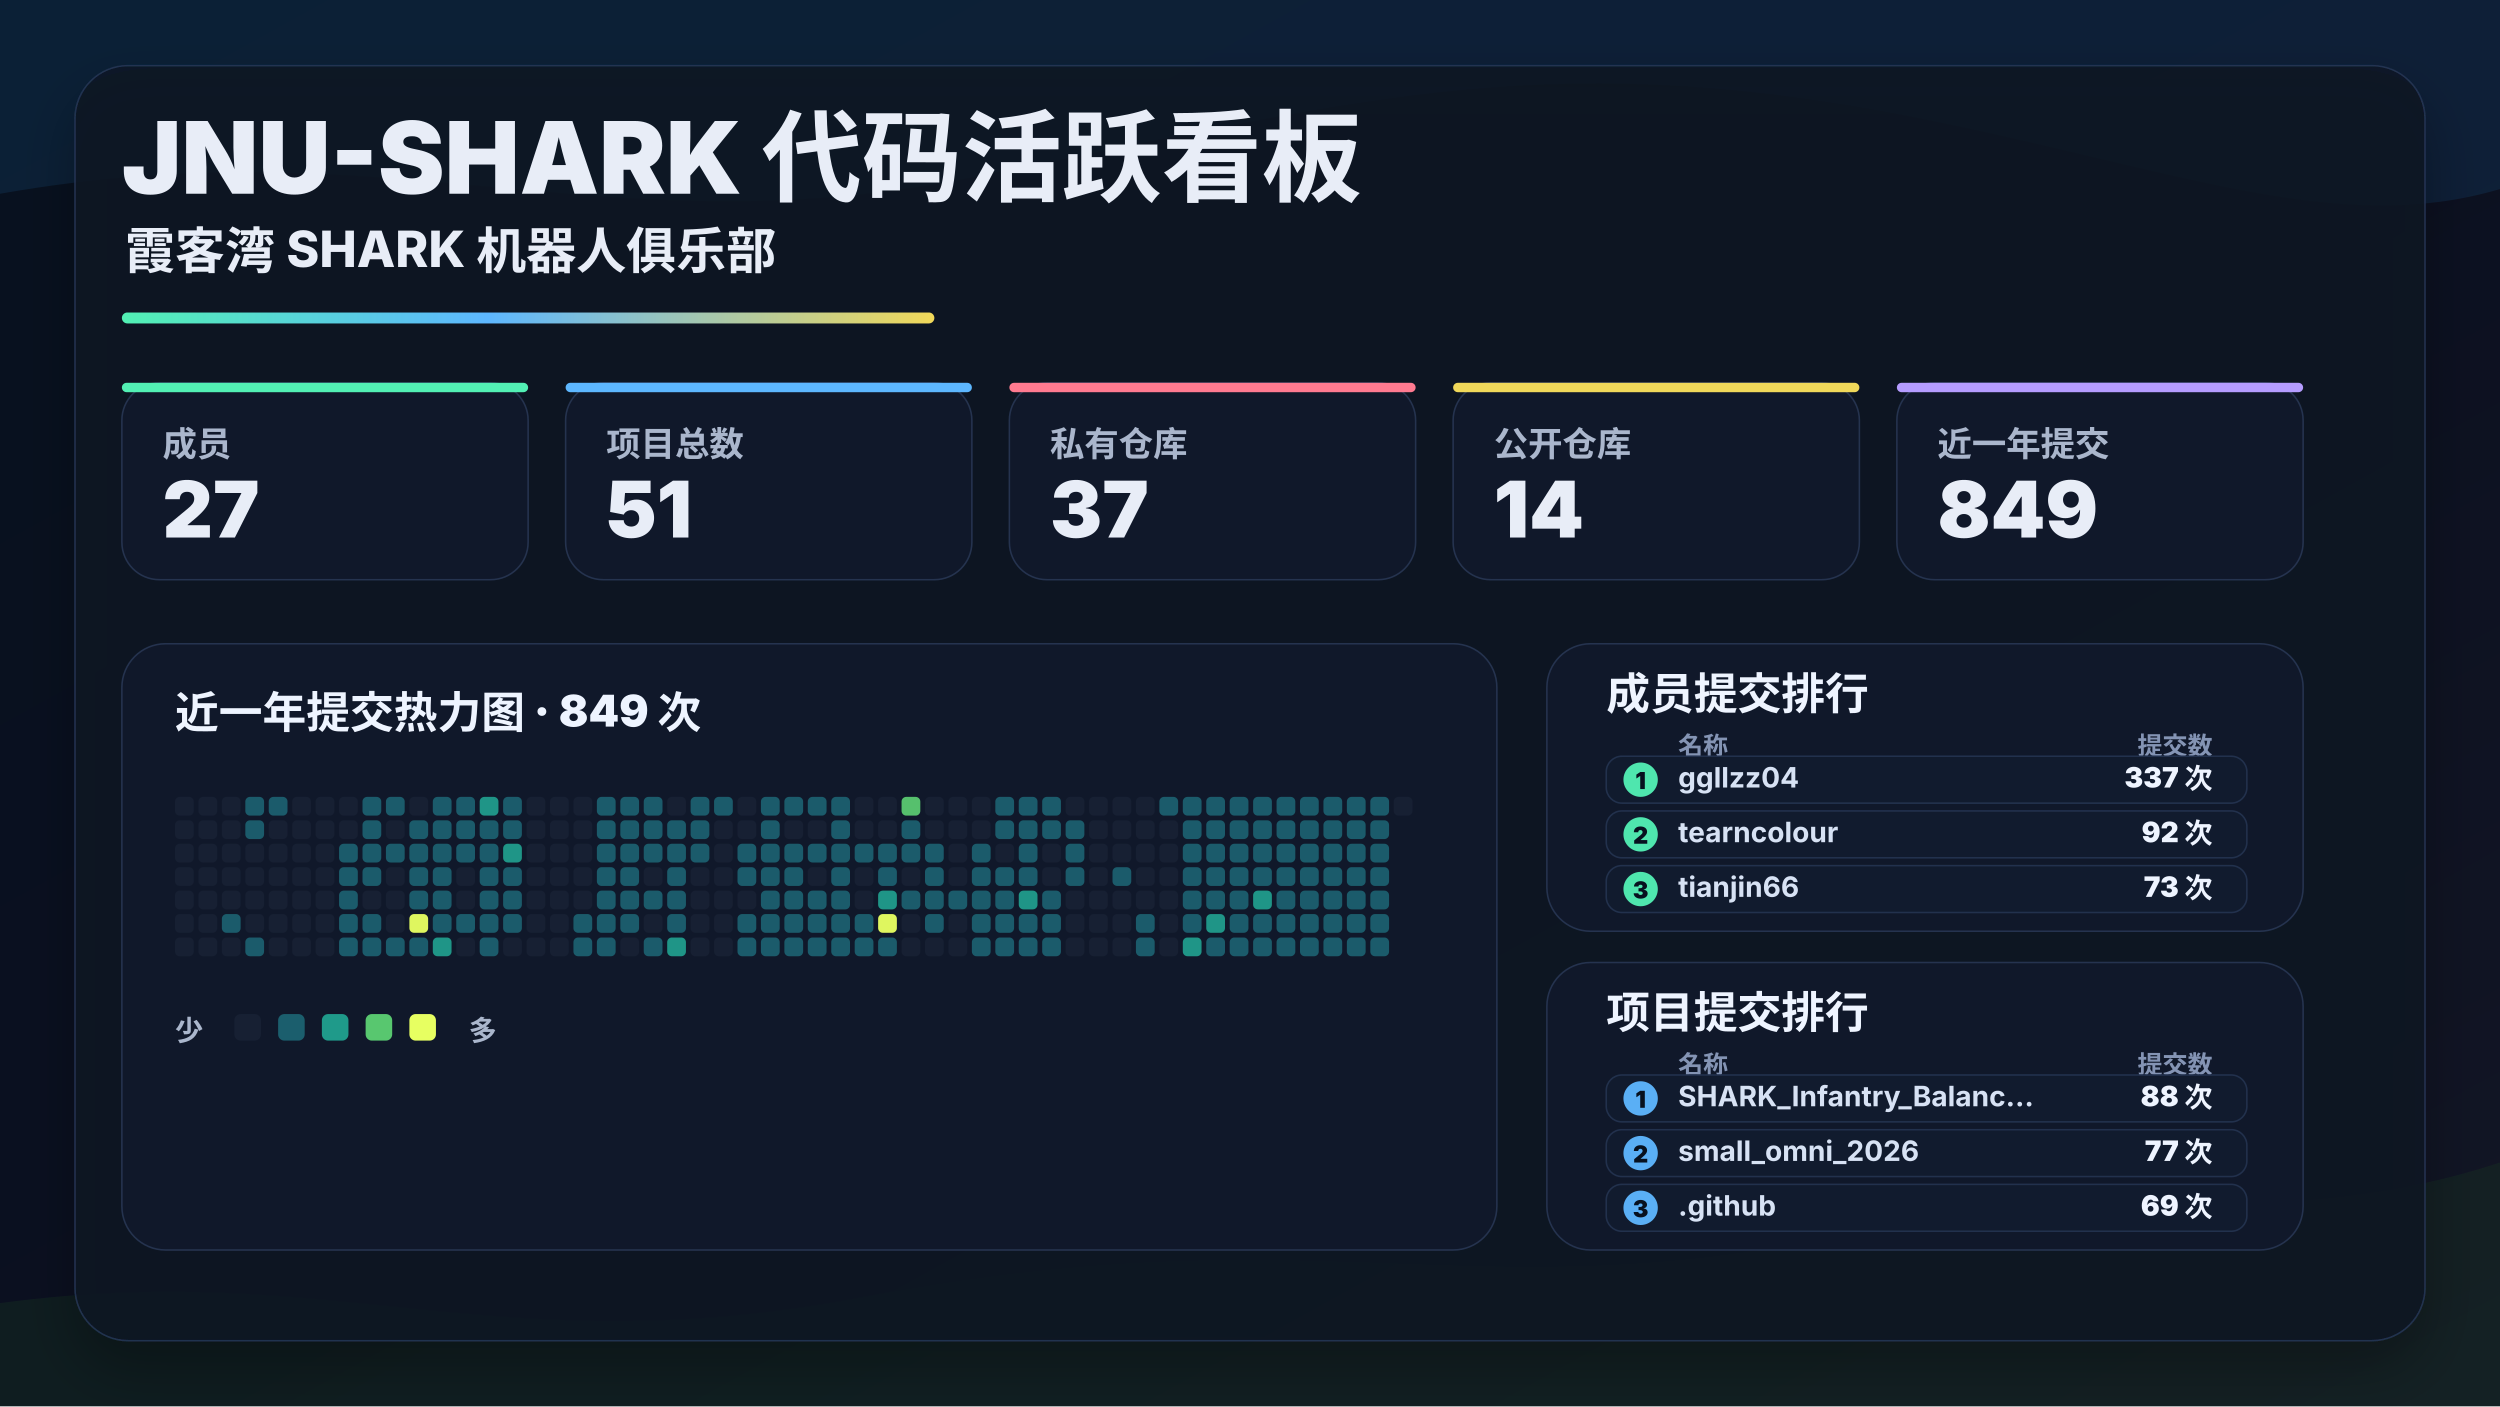
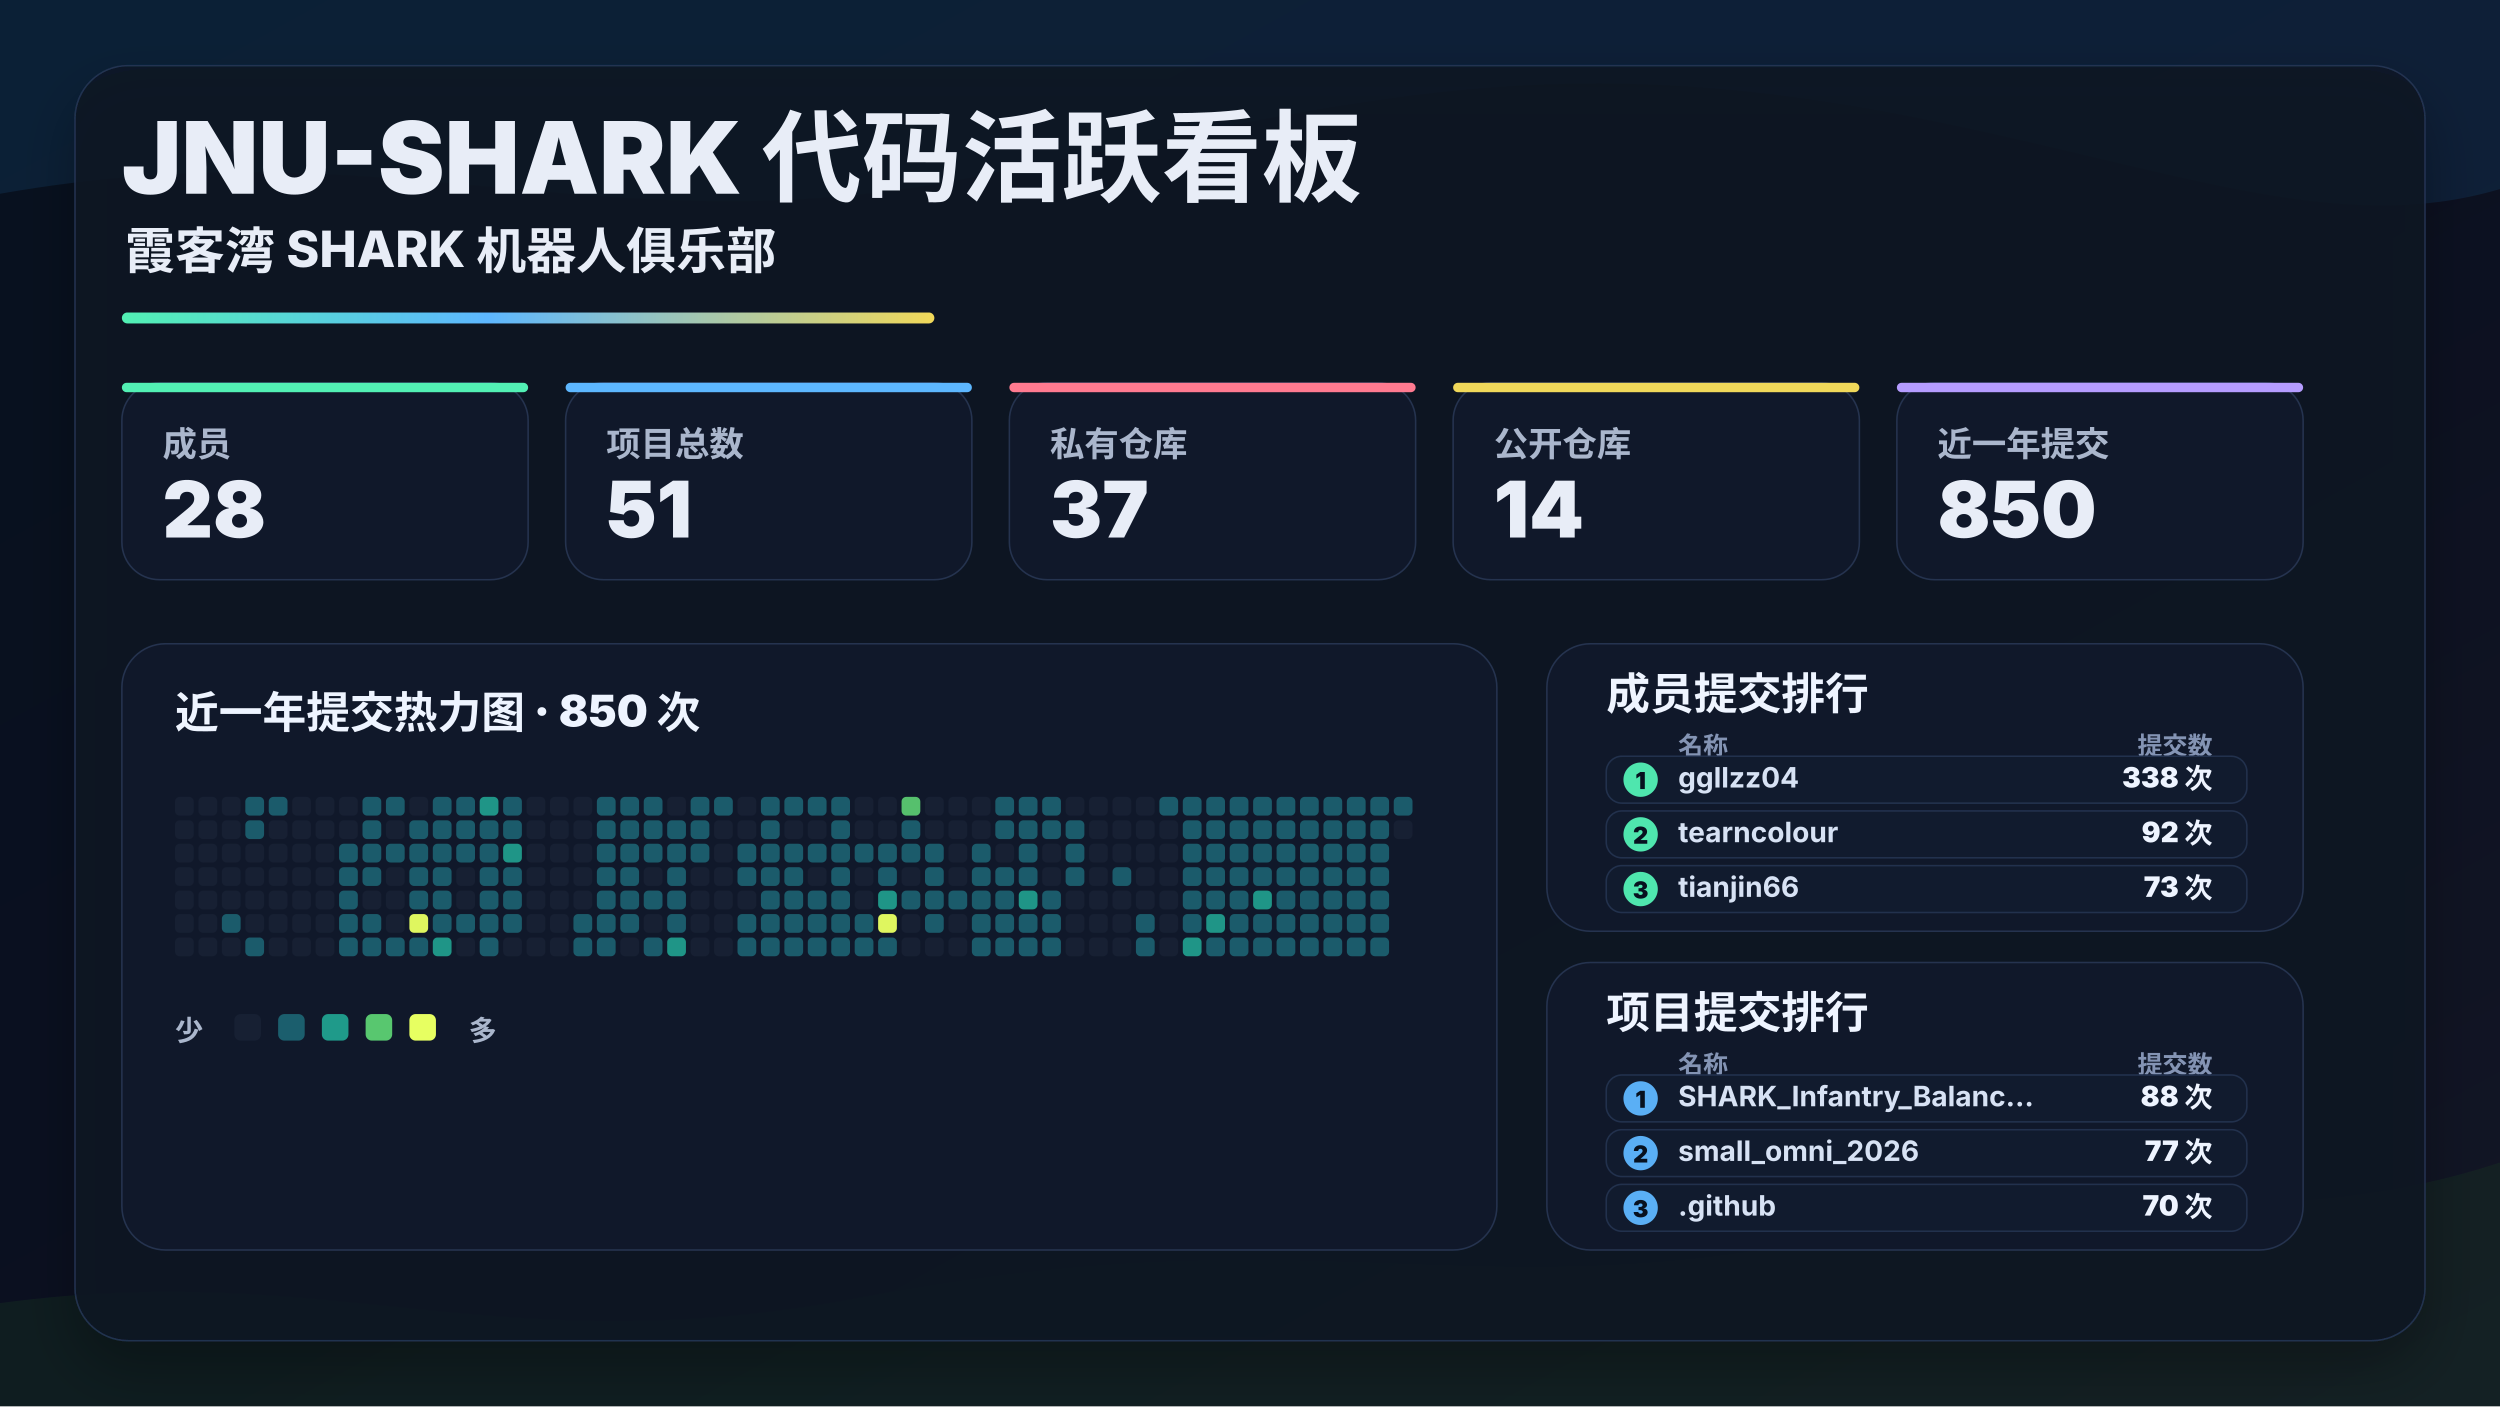
<svg xmlns="http://www.w3.org/2000/svg" width="1600" height="900" viewBox="0 0 1600 900" role="img" aria-labelledby="title desc">
  <defs>
    <linearGradient id="bg" x1="0" y1="0" x2="1" y2="1">
      <stop offset="0" stop-color="#07111f" />
      <stop offset="0.52" stop-color="#0b1020" />
      <stop offset="1" stop-color="#131625" />
    </linearGradient>
    <linearGradient id="hero" x1="0" y1="0" x2="1" y2="0">
      <stop offset="0" stop-color="#52f0b4" />
      <stop offset="0.45" stop-color="#5db7ff" />
      <stop offset="1" stop-color="#f0d85a" />
    </linearGradient>
    <filter id="softShadow" x="-10%" y="-10%" width="120%" height="120%">
      <feDropShadow dx="0" dy="18" stdDeviation="18" flood-color="#000000" flood-opacity="0.32" />
    </filter>
  </defs>
  <style>
    text { font-family: Inter, ui-sans-serif, system-ui, -apple-system, BlinkMacSystemFont, "Segoe UI", "PingFang SC", "Microsoft YaHei", sans-serif; fill: #e8edf7; }
    .title { font-size: 64px; font-weight: 900; letter-spacing: 0; }
    .subtitle { font-size: 32px; font-weight: 780; fill: #e8edf7; }
    .label { font-size: 22px; fill: #aab6cc; font-weight: 760; }
    .stat { font-size: 50px; font-weight: 900; }
    .section-title { font-size: 28px; font-weight: 860; fill: #eef4ff; }
    .table-head { font-size: 16px; fill: #8494b4; font-weight: 720; }
    .row-name { font-size: 18px; fill: #d7e2f4; font-weight: 720; }
    .row-value { font-size: 18px; fill: #eef4ff; font-weight: 860; }
    .rank { font-size: 15px; fill: #07111f; font-weight: 900; }
    .tiny { font-size: 18px; fill: #aab6cc; font-weight: 620; }
  </style>
  <rect width="1600" height="900" fill="url(#bg)" />
  <path d="M0 124 C250 80 385 160 620 114 C860 67 982 28 1220 74 C1392 108 1495 152 1600 121 L1600 0 L0 0 Z" fill="#12385c" opacity="0.38" />
  <path d="M0 834 C216 805 318 875 553 830 C835 776 935 837 1160 794 C1350 758 1464 789 1600 744 L1600 900 L0 900 Z" fill="#173622" opacity="0.36" />
  <g filter="url(#softShadow)">
    <rect x="48" y="42" width="1504" height="816" rx="34" fill="#0b1324" opacity="0.88" stroke="#263654" />
  </g>
  <text x="78" y="124" class="title">JNU-SHARK 代码活跃看板</text>
  <text x="80" y="172" class="subtitle">霞客湾 SHARK 机器人俱乐部</text>
  <rect x="78" y="200" width="520" height="7" rx="3.5" fill="url(#hero)" />
  <g>
    <rect x="78" y="245" width="260" height="126" rx="24" fill="#10182a" stroke="#25334f" />
    <rect x="78" y="245" width="260" height="6" rx="3" fill="#52f0b4" />
    <text x="104" y="292" class="label">成员</text>
-     <text x="104" y="344" class="stat">27</text>
+     <text x="104" y="344" class="stat">28</text>
  </g>
  <g>
    <rect x="362" y="245" width="260" height="126" rx="24" fill="#10182a" stroke="#25334f" />
    <rect x="362" y="245" width="260" height="6" rx="3" fill="#5db7ff" />
    <text x="388" y="292" class="label">项目总数</text>
    <text x="388" y="344" class="stat">51</text>
  </g>
  <g>
    <rect x="646" y="245" width="260" height="126" rx="24" fill="#10182a" stroke="#25334f" />
    <rect x="646" y="245" width="260" height="6" rx="3" fill="#ff7a90" />
    <text x="672" y="292" class="label">私有仓库</text>
    <text x="672" y="344" class="stat">37</text>
  </g>
  <g>
    <rect x="930" y="245" width="260" height="126" rx="24" fill="#10182a" stroke="#25334f" />
    <rect x="930" y="245" width="260" height="6" rx="3" fill="#f0d85a" />
    <text x="956" y="292" class="label">公开仓库</text>
    <text x="956" y="344" class="stat">14</text>
  </g>
  <g>
    <rect x="1214" y="245" width="260" height="126" rx="24" fill="#10182a" stroke="#25334f" />
    <rect x="1214" y="245" width="260" height="6" rx="3" fill="#b59cff" />
    <text x="1240" y="292" class="label">近一年提交</text>
-     <text x="1240" y="344" class="stat">849</text>
+     <text x="1240" y="344" class="stat">850</text>
  </g>
  <rect x="78" y="412" width="880" height="388" rx="28" fill="#10182a" stroke="#25334f" />
-   <text x="112" y="466" class="section-title">近一年提交热力图 · 849 次</text>
+   <text x="112" y="466" class="section-title">近一年提交热力图 · 850 次</text>
  <rect x="112" y="510" width="12" height="12" rx="3" fill="#172033" opacity="0.96" />
  <rect x="112" y="525" width="12" height="12" rx="3" fill="#172033" opacity="0.96" />
  <rect x="112" y="540" width="12" height="12" rx="3" fill="#172033" opacity="0.96" />
  <rect x="112" y="555" width="12" height="12" rx="3" fill="#172033" opacity="0.96" />
  <rect x="112" y="570" width="12" height="12" rx="3" fill="#172033" opacity="0.96" />
  <rect x="112" y="585" width="12" height="12" rx="3" fill="#172033" opacity="0.96" />
  <rect x="112" y="600" width="12" height="12" rx="3" fill="#172033" opacity="0.96" />
  <rect x="127" y="510" width="12" height="12" rx="3" fill="#172033" opacity="0.96" />
  <rect x="127" y="525" width="12" height="12" rx="3" fill="#172033" opacity="0.96" />
  <rect x="127" y="540" width="12" height="12" rx="3" fill="#172033" opacity="0.96" />
  <rect x="127" y="555" width="12" height="12" rx="3" fill="#172033" opacity="0.96" />
  <rect x="127" y="570" width="12" height="12" rx="3" fill="#172033" opacity="0.96" />
  <rect x="127" y="585" width="12" height="12" rx="3" fill="#172033" opacity="0.96" />
  <rect x="127" y="600" width="12" height="12" rx="3" fill="#172033" opacity="0.96" />
  <rect x="142" y="510" width="12" height="12" rx="3" fill="#172033" opacity="0.96" />
  <rect x="142" y="525" width="12" height="12" rx="3" fill="#172033" opacity="0.96" />
  <rect x="142" y="540" width="12" height="12" rx="3" fill="#172033" opacity="0.96" />
  <rect x="142" y="555" width="12" height="12" rx="3" fill="#172033" opacity="0.96" />
  <rect x="142" y="570" width="12" height="12" rx="3" fill="#172033" opacity="0.96" />
  <rect x="142" y="585" width="12" height="12" rx="3" fill="#1b5e6d" opacity="0.96" />
  <rect x="142" y="600" width="12" height="12" rx="3" fill="#172033" opacity="0.96" />
  <rect x="157" y="510" width="12" height="12" rx="3" fill="#1b5e6d" opacity="0.96" />
  <rect x="157" y="525" width="12" height="12" rx="3" fill="#1b5e6d" opacity="0.96" />
  <rect x="157" y="540" width="12" height="12" rx="3" fill="#172033" opacity="0.96" />
  <rect x="157" y="555" width="12" height="12" rx="3" fill="#172033" opacity="0.96" />
  <rect x="157" y="570" width="12" height="12" rx="3" fill="#172033" opacity="0.96" />
  <rect x="157" y="585" width="12" height="12" rx="3" fill="#172033" opacity="0.96" />
  <rect x="157" y="600" width="12" height="12" rx="3" fill="#1b5e6d" opacity="0.96" />
  <rect x="172" y="510" width="12" height="12" rx="3" fill="#1b5e6d" opacity="0.96" />
  <rect x="172" y="525" width="12" height="12" rx="3" fill="#172033" opacity="0.96" />
  <rect x="172" y="540" width="12" height="12" rx="3" fill="#172033" opacity="0.96" />
  <rect x="172" y="555" width="12" height="12" rx="3" fill="#172033" opacity="0.96" />
  <rect x="172" y="570" width="12" height="12" rx="3" fill="#172033" opacity="0.96" />
  <rect x="172" y="585" width="12" height="12" rx="3" fill="#172033" opacity="0.96" />
  <rect x="172" y="600" width="12" height="12" rx="3" fill="#172033" opacity="0.96" />
  <rect x="187" y="510" width="12" height="12" rx="3" fill="#172033" opacity="0.96" />
  <rect x="187" y="525" width="12" height="12" rx="3" fill="#172033" opacity="0.96" />
  <rect x="187" y="540" width="12" height="12" rx="3" fill="#172033" opacity="0.96" />
  <rect x="187" y="555" width="12" height="12" rx="3" fill="#172033" opacity="0.96" />
  <rect x="187" y="570" width="12" height="12" rx="3" fill="#172033" opacity="0.96" />
  <rect x="187" y="585" width="12" height="12" rx="3" fill="#172033" opacity="0.96" />
  <rect x="187" y="600" width="12" height="12" rx="3" fill="#172033" opacity="0.96" />
  <rect x="202" y="510" width="12" height="12" rx="3" fill="#172033" opacity="0.96" />
  <rect x="202" y="525" width="12" height="12" rx="3" fill="#172033" opacity="0.96" />
  <rect x="202" y="540" width="12" height="12" rx="3" fill="#172033" opacity="0.96" />
  <rect x="202" y="555" width="12" height="12" rx="3" fill="#172033" opacity="0.96" />
  <rect x="202" y="570" width="12" height="12" rx="3" fill="#172033" opacity="0.96" />
  <rect x="202" y="585" width="12" height="12" rx="3" fill="#172033" opacity="0.96" />
  <rect x="202" y="600" width="12" height="12" rx="3" fill="#172033" opacity="0.96" />
  <rect x="217" y="510" width="12" height="12" rx="3" fill="#172033" opacity="0.96" />
  <rect x="217" y="525" width="12" height="12" rx="3" fill="#172033" opacity="0.96" />
  <rect x="217" y="540" width="12" height="12" rx="3" fill="#1b5e6d" opacity="0.96" />
  <rect x="217" y="555" width="12" height="12" rx="3" fill="#1b5e6d" opacity="0.96" />
  <rect x="217" y="570" width="12" height="12" rx="3" fill="#1b5e6d" opacity="0.96" />
  <rect x="217" y="585" width="12" height="12" rx="3" fill="#1b5e6d" opacity="0.96" />
  <rect x="217" y="600" width="12" height="12" rx="3" fill="#1b5e6d" opacity="0.96" />
  <rect x="232" y="510" width="12" height="12" rx="3" fill="#1b5e6d" opacity="0.96" />
  <rect x="232" y="525" width="12" height="12" rx="3" fill="#1b5e6d" opacity="0.96" />
  <rect x="232" y="540" width="12" height="12" rx="3" fill="#1b5e6d" opacity="0.96" />
  <rect x="232" y="555" width="12" height="12" rx="3" fill="#1b5e6d" opacity="0.96" />
  <rect x="232" y="570" width="12" height="12" rx="3" fill="#172033" opacity="0.96" />
  <rect x="232" y="585" width="12" height="12" rx="3" fill="#1b5e6d" opacity="0.96" />
  <rect x="232" y="600" width="12" height="12" rx="3" fill="#1b5e6d" opacity="0.96" />
  <rect x="247" y="510" width="12" height="12" rx="3" fill="#1b5e6d" opacity="0.96" />
  <rect x="247" y="525" width="12" height="12" rx="3" fill="#172033" opacity="0.96" />
  <rect x="247" y="540" width="12" height="12" rx="3" fill="#1b5e6d" opacity="0.96" />
  <rect x="247" y="555" width="12" height="12" rx="3" fill="#172033" opacity="0.96" />
  <rect x="247" y="570" width="12" height="12" rx="3" fill="#172033" opacity="0.96" />
  <rect x="247" y="585" width="12" height="12" rx="3" fill="#172033" opacity="0.96" />
  <rect x="247" y="600" width="12" height="12" rx="3" fill="#1b5e6d" opacity="0.96" />
  <rect x="262" y="510" width="12" height="12" rx="3" fill="#172033" opacity="0.96" />
  <rect x="262" y="525" width="12" height="12" rx="3" fill="#1b5e6d" opacity="0.96" />
  <rect x="262" y="540" width="12" height="12" rx="3" fill="#1b5e6d" opacity="0.96" />
  <rect x="262" y="555" width="12" height="12" rx="3" fill="#1b5e6d" opacity="0.96" />
  <rect x="262" y="570" width="12" height="12" rx="3" fill="#1b5e6d" opacity="0.96" />
  <rect x="262" y="585" width="12" height="12" rx="3" fill="#e7ff61" opacity="0.96" />
  <rect x="262" y="600" width="12" height="12" rx="3" fill="#1b5e6d" opacity="0.96" />
  <rect x="277" y="510" width="12" height="12" rx="3" fill="#1b5e6d" opacity="0.96" />
  <rect x="277" y="525" width="12" height="12" rx="3" fill="#1b5e6d" opacity="0.96" />
  <rect x="277" y="540" width="12" height="12" rx="3" fill="#1b5e6d" opacity="0.96" />
  <rect x="277" y="555" width="12" height="12" rx="3" fill="#1b5e6d" opacity="0.96" />
  <rect x="277" y="570" width="12" height="12" rx="3" fill="#1b5e6d" opacity="0.96" />
  <rect x="277" y="585" width="12" height="12" rx="3" fill="#1b5e6d" opacity="0.96" />
  <rect x="277" y="600" width="12" height="12" rx="3" fill="#1f9a8a" opacity="0.96" />
  <rect x="292" y="510" width="12" height="12" rx="3" fill="#1b5e6d" opacity="0.96" />
  <rect x="292" y="525" width="12" height="12" rx="3" fill="#1b5e6d" opacity="0.96" />
  <rect x="292" y="540" width="12" height="12" rx="3" fill="#1b5e6d" opacity="0.96" />
  <rect x="292" y="555" width="12" height="12" rx="3" fill="#172033" opacity="0.96" />
  <rect x="292" y="570" width="12" height="12" rx="3" fill="#172033" opacity="0.96" />
  <rect x="292" y="585" width="12" height="12" rx="3" fill="#1b5e6d" opacity="0.96" />
  <rect x="292" y="600" width="12" height="12" rx="3" fill="#172033" opacity="0.96" />
  <rect x="307" y="510" width="12" height="12" rx="3" fill="#1f9a8a" opacity="0.96" />
  <rect x="307" y="525" width="12" height="12" rx="3" fill="#1b5e6d" opacity="0.96" />
  <rect x="307" y="540" width="12" height="12" rx="3" fill="#1b5e6d" opacity="0.96" />
  <rect x="307" y="555" width="12" height="12" rx="3" fill="#1b5e6d" opacity="0.96" />
  <rect x="307" y="570" width="12" height="12" rx="3" fill="#1b5e6d" opacity="0.96" />
  <rect x="307" y="585" width="12" height="12" rx="3" fill="#1b5e6d" opacity="0.96" />
  <rect x="307" y="600" width="12" height="12" rx="3" fill="#1b5e6d" opacity="0.96" />
  <rect x="322" y="510" width="12" height="12" rx="3" fill="#1b5e6d" opacity="0.96" />
  <rect x="322" y="525" width="12" height="12" rx="3" fill="#1b5e6d" opacity="0.96" />
  <rect x="322" y="540" width="12" height="12" rx="3" fill="#1f9a8a" opacity="0.96" />
  <rect x="322" y="555" width="12" height="12" rx="3" fill="#1b5e6d" opacity="0.96" />
  <rect x="322" y="570" width="12" height="12" rx="3" fill="#1b5e6d" opacity="0.96" />
  <rect x="322" y="585" width="12" height="12" rx="3" fill="#1b5e6d" opacity="0.96" />
  <rect x="322" y="600" width="12" height="12" rx="3" fill="#172033" opacity="0.96" />
  <rect x="337" y="510" width="12" height="12" rx="3" fill="#172033" opacity="0.96" />
  <rect x="337" y="525" width="12" height="12" rx="3" fill="#172033" opacity="0.96" />
  <rect x="337" y="540" width="12" height="12" rx="3" fill="#172033" opacity="0.96" />
  <rect x="337" y="555" width="12" height="12" rx="3" fill="#172033" opacity="0.96" />
  <rect x="337" y="570" width="12" height="12" rx="3" fill="#172033" opacity="0.96" />
  <rect x="337" y="585" width="12" height="12" rx="3" fill="#172033" opacity="0.96" />
  <rect x="337" y="600" width="12" height="12" rx="3" fill="#172033" opacity="0.96" />
  <rect x="352" y="510" width="12" height="12" rx="3" fill="#172033" opacity="0.96" />
  <rect x="352" y="525" width="12" height="12" rx="3" fill="#172033" opacity="0.96" />
  <rect x="352" y="540" width="12" height="12" rx="3" fill="#172033" opacity="0.96" />
  <rect x="352" y="555" width="12" height="12" rx="3" fill="#172033" opacity="0.96" />
  <rect x="352" y="570" width="12" height="12" rx="3" fill="#172033" opacity="0.96" />
  <rect x="352" y="585" width="12" height="12" rx="3" fill="#172033" opacity="0.96" />
  <rect x="352" y="600" width="12" height="12" rx="3" fill="#172033" opacity="0.96" />
  <rect x="367" y="510" width="12" height="12" rx="3" fill="#172033" opacity="0.96" />
  <rect x="367" y="525" width="12" height="12" rx="3" fill="#172033" opacity="0.96" />
  <rect x="367" y="540" width="12" height="12" rx="3" fill="#172033" opacity="0.96" />
  <rect x="367" y="555" width="12" height="12" rx="3" fill="#172033" opacity="0.96" />
  <rect x="367" y="570" width="12" height="12" rx="3" fill="#172033" opacity="0.96" />
  <rect x="367" y="585" width="12" height="12" rx="3" fill="#1b5e6d" opacity="0.96" />
  <rect x="367" y="600" width="12" height="12" rx="3" fill="#1b5e6d" opacity="0.96" />
  <rect x="382" y="510" width="12" height="12" rx="3" fill="#1b5e6d" opacity="0.96" />
  <rect x="382" y="525" width="12" height="12" rx="3" fill="#1b5e6d" opacity="0.96" />
  <rect x="382" y="540" width="12" height="12" rx="3" fill="#1b5e6d" opacity="0.96" />
  <rect x="382" y="555" width="12" height="12" rx="3" fill="#1b5e6d" opacity="0.96" />
  <rect x="382" y="570" width="12" height="12" rx="3" fill="#1b5e6d" opacity="0.96" />
  <rect x="382" y="585" width="12" height="12" rx="3" fill="#1b5e6d" opacity="0.96" />
  <rect x="382" y="600" width="12" height="12" rx="3" fill="#1b5e6d" opacity="0.96" />
  <rect x="397" y="510" width="12" height="12" rx="3" fill="#1b5e6d" opacity="0.96" />
  <rect x="397" y="525" width="12" height="12" rx="3" fill="#1b5e6d" opacity="0.96" />
  <rect x="397" y="540" width="12" height="12" rx="3" fill="#1b5e6d" opacity="0.96" />
  <rect x="397" y="555" width="12" height="12" rx="3" fill="#1b5e6d" opacity="0.96" />
  <rect x="397" y="570" width="12" height="12" rx="3" fill="#1b5e6d" opacity="0.96" />
  <rect x="397" y="585" width="12" height="12" rx="3" fill="#1b5e6d" opacity="0.96" />
  <rect x="397" y="600" width="12" height="12" rx="3" fill="#172033" opacity="0.96" />
  <rect x="412" y="510" width="12" height="12" rx="3" fill="#1b5e6d" opacity="0.96" />
  <rect x="412" y="525" width="12" height="12" rx="3" fill="#1b5e6d" opacity="0.96" />
  <rect x="412" y="540" width="12" height="12" rx="3" fill="#1b5e6d" opacity="0.96" />
  <rect x="412" y="555" width="12" height="12" rx="3" fill="#172033" opacity="0.96" />
  <rect x="412" y="570" width="12" height="12" rx="3" fill="#1b5e6d" opacity="0.96" />
  <rect x="412" y="585" width="12" height="12" rx="3" fill="#172033" opacity="0.96" />
  <rect x="412" y="600" width="12" height="12" rx="3" fill="#1b5e6d" opacity="0.96" />
  <rect x="427" y="510" width="12" height="12" rx="3" fill="#172033" opacity="0.96" />
  <rect x="427" y="525" width="12" height="12" rx="3" fill="#1b5e6d" opacity="0.96" />
  <rect x="427" y="540" width="12" height="12" rx="3" fill="#1b5e6d" opacity="0.96" />
  <rect x="427" y="555" width="12" height="12" rx="3" fill="#1b5e6d" opacity="0.96" />
  <rect x="427" y="570" width="12" height="12" rx="3" fill="#1b5e6d" opacity="0.96" />
  <rect x="427" y="585" width="12" height="12" rx="3" fill="#1b5e6d" opacity="0.96" />
  <rect x="427" y="600" width="12" height="12" rx="3" fill="#1f9a8a" opacity="0.96" />
  <rect x="442" y="510" width="12" height="12" rx="3" fill="#1b5e6d" opacity="0.96" />
  <rect x="442" y="525" width="12" height="12" rx="3" fill="#1b5e6d" opacity="0.96" />
  <rect x="442" y="540" width="12" height="12" rx="3" fill="#1b5e6d" opacity="0.96" />
  <rect x="442" y="555" width="12" height="12" rx="3" fill="#172033" opacity="0.96" />
  <rect x="442" y="570" width="12" height="12" rx="3" fill="#172033" opacity="0.96" />
  <rect x="442" y="585" width="12" height="12" rx="3" fill="#172033" opacity="0.96" />
  <rect x="442" y="600" width="12" height="12" rx="3" fill="#172033" opacity="0.96" />
  <rect x="457" y="510" width="12" height="12" rx="3" fill="#1b5e6d" opacity="0.96" />
  <rect x="457" y="525" width="12" height="12" rx="3" fill="#172033" opacity="0.96" />
  <rect x="457" y="540" width="12" height="12" rx="3" fill="#172033" opacity="0.96" />
  <rect x="457" y="555" width="12" height="12" rx="3" fill="#172033" opacity="0.96" />
  <rect x="457" y="570" width="12" height="12" rx="3" fill="#172033" opacity="0.96" />
  <rect x="457" y="585" width="12" height="12" rx="3" fill="#172033" opacity="0.96" />
  <rect x="457" y="600" width="12" height="12" rx="3" fill="#172033" opacity="0.96" />
  <rect x="472" y="510" width="12" height="12" rx="3" fill="#172033" opacity="0.96" />
  <rect x="472" y="525" width="12" height="12" rx="3" fill="#172033" opacity="0.96" />
  <rect x="472" y="540" width="12" height="12" rx="3" fill="#1b5e6d" opacity="0.96" />
  <rect x="472" y="555" width="12" height="12" rx="3" fill="#1b5e6d" opacity="0.96" />
  <rect x="472" y="570" width="12" height="12" rx="3" fill="#172033" opacity="0.96" />
  <rect x="472" y="585" width="12" height="12" rx="3" fill="#1b5e6d" opacity="0.96" />
  <rect x="472" y="600" width="12" height="12" rx="3" fill="#1b5e6d" opacity="0.96" />
  <rect x="487" y="510" width="12" height="12" rx="3" fill="#1b5e6d" opacity="0.96" />
  <rect x="487" y="525" width="12" height="12" rx="3" fill="#1b5e6d" opacity="0.96" />
  <rect x="487" y="540" width="12" height="12" rx="3" fill="#1b5e6d" opacity="0.96" />
  <rect x="487" y="555" width="12" height="12" rx="3" fill="#1b5e6d" opacity="0.96" />
  <rect x="487" y="570" width="12" height="12" rx="3" fill="#1b5e6d" opacity="0.96" />
  <rect x="487" y="585" width="12" height="12" rx="3" fill="#1b5e6d" opacity="0.96" />
  <rect x="487" y="600" width="12" height="12" rx="3" fill="#1b5e6d" opacity="0.96" />
  <rect x="502" y="510" width="12" height="12" rx="3" fill="#1b5e6d" opacity="0.96" />
  <rect x="502" y="525" width="12" height="12" rx="3" fill="#172033" opacity="0.96" />
  <rect x="502" y="540" width="12" height="12" rx="3" fill="#1b5e6d" opacity="0.96" />
  <rect x="502" y="555" width="12" height="12" rx="3" fill="#1b5e6d" opacity="0.96" />
  <rect x="502" y="570" width="12" height="12" rx="3" fill="#1b5e6d" opacity="0.96" />
  <rect x="502" y="585" width="12" height="12" rx="3" fill="#1b5e6d" opacity="0.96" />
  <rect x="502" y="600" width="12" height="12" rx="3" fill="#1b5e6d" opacity="0.96" />
  <rect x="517" y="510" width="12" height="12" rx="3" fill="#1b5e6d" opacity="0.96" />
  <rect x="517" y="525" width="12" height="12" rx="3" fill="#172033" opacity="0.96" />
  <rect x="517" y="540" width="12" height="12" rx="3" fill="#1b5e6d" opacity="0.96" />
  <rect x="517" y="555" width="12" height="12" rx="3" fill="#172033" opacity="0.96" />
  <rect x="517" y="570" width="12" height="12" rx="3" fill="#1b5e6d" opacity="0.96" />
  <rect x="517" y="585" width="12" height="12" rx="3" fill="#1b5e6d" opacity="0.96" />
  <rect x="517" y="600" width="12" height="12" rx="3" fill="#1b5e6d" opacity="0.96" />
  <rect x="532" y="510" width="12" height="12" rx="3" fill="#1b5e6d" opacity="0.96" />
  <rect x="532" y="525" width="12" height="12" rx="3" fill="#1b5e6d" opacity="0.96" />
  <rect x="532" y="540" width="12" height="12" rx="3" fill="#1b5e6d" opacity="0.96" />
  <rect x="532" y="555" width="12" height="12" rx="3" fill="#1b5e6d" opacity="0.96" />
  <rect x="532" y="570" width="12" height="12" rx="3" fill="#1b5e6d" opacity="0.96" />
  <rect x="532" y="585" width="12" height="12" rx="3" fill="#1b5e6d" opacity="0.96" />
  <rect x="532" y="600" width="12" height="12" rx="3" fill="#1b5e6d" opacity="0.96" />
  <rect x="547" y="510" width="12" height="12" rx="3" fill="#172033" opacity="0.96" />
  <rect x="547" y="525" width="12" height="12" rx="3" fill="#172033" opacity="0.96" />
  <rect x="547" y="540" width="12" height="12" rx="3" fill="#1b5e6d" opacity="0.96" />
  <rect x="547" y="555" width="12" height="12" rx="3" fill="#172033" opacity="0.96" />
  <rect x="547" y="570" width="12" height="12" rx="3" fill="#172033" opacity="0.96" />
  <rect x="547" y="585" width="12" height="12" rx="3" fill="#1b5e6d" opacity="0.96" />
  <rect x="547" y="600" width="12" height="12" rx="3" fill="#1b5e6d" opacity="0.96" />
  <rect x="562" y="510" width="12" height="12" rx="3" fill="#172033" opacity="0.96" />
  <rect x="562" y="525" width="12" height="12" rx="3" fill="#172033" opacity="0.96" />
  <rect x="562" y="540" width="12" height="12" rx="3" fill="#1b5e6d" opacity="0.96" />
  <rect x="562" y="555" width="12" height="12" rx="3" fill="#1b5e6d" opacity="0.96" />
  <rect x="562" y="570" width="12" height="12" rx="3" fill="#1f9a8a" opacity="0.96" />
  <rect x="562" y="585" width="12" height="12" rx="3" fill="#e7ff61" opacity="0.96" />
  <rect x="562" y="600" width="12" height="12" rx="3" fill="#1b5e6d" opacity="0.96" />
  <rect x="577" y="510" width="12" height="12" rx="3" fill="#58c76f" opacity="0.96" />
  <rect x="577" y="525" width="12" height="12" rx="3" fill="#1b5e6d" opacity="0.96" />
  <rect x="577" y="540" width="12" height="12" rx="3" fill="#1b5e6d" opacity="0.96" />
  <rect x="577" y="555" width="12" height="12" rx="3" fill="#172033" opacity="0.96" />
  <rect x="577" y="570" width="12" height="12" rx="3" fill="#1b5e6d" opacity="0.96" />
  <rect x="577" y="585" width="12" height="12" rx="3" fill="#172033" opacity="0.96" />
  <rect x="577" y="600" width="12" height="12" rx="3" fill="#172033" opacity="0.96" />
  <rect x="592" y="510" width="12" height="12" rx="3" fill="#172033" opacity="0.96" />
  <rect x="592" y="525" width="12" height="12" rx="3" fill="#172033" opacity="0.96" />
  <rect x="592" y="540" width="12" height="12" rx="3" fill="#1b5e6d" opacity="0.96" />
  <rect x="592" y="555" width="12" height="12" rx="3" fill="#1b5e6d" opacity="0.96" />
  <rect x="592" y="570" width="12" height="12" rx="3" fill="#1b5e6d" opacity="0.96" />
  <rect x="592" y="585" width="12" height="12" rx="3" fill="#1b5e6d" opacity="0.96" />
  <rect x="592" y="600" width="12" height="12" rx="3" fill="#172033" opacity="0.96" />
  <rect x="607" y="510" width="12" height="12" rx="3" fill="#172033" opacity="0.96" />
  <rect x="607" y="525" width="12" height="12" rx="3" fill="#172033" opacity="0.96" />
  <rect x="607" y="540" width="12" height="12" rx="3" fill="#172033" opacity="0.96" />
  <rect x="607" y="555" width="12" height="12" rx="3" fill="#172033" opacity="0.96" />
  <rect x="607" y="570" width="12" height="12" rx="3" fill="#1b5e6d" opacity="0.96" />
  <rect x="607" y="585" width="12" height="12" rx="3" fill="#172033" opacity="0.96" />
  <rect x="607" y="600" width="12" height="12" rx="3" fill="#172033" opacity="0.96" />
  <rect x="622" y="510" width="12" height="12" rx="3" fill="#172033" opacity="0.96" />
  <rect x="622" y="525" width="12" height="12" rx="3" fill="#172033" opacity="0.96" />
  <rect x="622" y="540" width="12" height="12" rx="3" fill="#1b5e6d" opacity="0.96" />
  <rect x="622" y="555" width="12" height="12" rx="3" fill="#1b5e6d" opacity="0.96" />
  <rect x="622" y="570" width="12" height="12" rx="3" fill="#1b5e6d" opacity="0.96" />
  <rect x="622" y="585" width="12" height="12" rx="3" fill="#1b5e6d" opacity="0.96" />
  <rect x="622" y="600" width="12" height="12" rx="3" fill="#1b5e6d" opacity="0.96" />
  <rect x="637" y="510" width="12" height="12" rx="3" fill="#1b5e6d" opacity="0.96" />
  <rect x="637" y="525" width="12" height="12" rx="3" fill="#1b5e6d" opacity="0.96" />
  <rect x="637" y="540" width="12" height="12" rx="3" fill="#172033" opacity="0.96" />
  <rect x="637" y="555" width="12" height="12" rx="3" fill="#1b5e6d" opacity="0.96" />
  <rect x="637" y="570" width="12" height="12" rx="3" fill="#1b5e6d" opacity="0.96" />
  <rect x="637" y="585" width="12" height="12" rx="3" fill="#1b5e6d" opacity="0.96" />
  <rect x="637" y="600" width="12" height="12" rx="3" fill="#1b5e6d" opacity="0.96" />
  <rect x="652" y="510" width="12" height="12" rx="3" fill="#1b5e6d" opacity="0.96" />
  <rect x="652" y="525" width="12" height="12" rx="3" fill="#1b5e6d" opacity="0.96" />
  <rect x="652" y="540" width="12" height="12" rx="3" fill="#1b5e6d" opacity="0.96" />
  <rect x="652" y="555" width="12" height="12" rx="3" fill="#1b5e6d" opacity="0.96" />
  <rect x="652" y="570" width="12" height="12" rx="3" fill="#1f9a8a" opacity="0.96" />
  <rect x="652" y="585" width="12" height="12" rx="3" fill="#1b5e6d" opacity="0.96" />
  <rect x="652" y="600" width="12" height="12" rx="3" fill="#1b5e6d" opacity="0.96" />
  <rect x="667" y="510" width="12" height="12" rx="3" fill="#1b5e6d" opacity="0.96" />
  <rect x="667" y="525" width="12" height="12" rx="3" fill="#1b5e6d" opacity="0.96" />
  <rect x="667" y="540" width="12" height="12" rx="3" fill="#172033" opacity="0.96" />
  <rect x="667" y="555" width="12" height="12" rx="3" fill="#172033" opacity="0.96" />
  <rect x="667" y="570" width="12" height="12" rx="3" fill="#1b5e6d" opacity="0.96" />
  <rect x="667" y="585" width="12" height="12" rx="3" fill="#1b5e6d" opacity="0.96" />
  <rect x="667" y="600" width="12" height="12" rx="3" fill="#1b5e6d" opacity="0.96" />
  <rect x="682" y="510" width="12" height="12" rx="3" fill="#172033" opacity="0.96" />
  <rect x="682" y="525" width="12" height="12" rx="3" fill="#1b5e6d" opacity="0.96" />
  <rect x="682" y="540" width="12" height="12" rx="3" fill="#1b5e6d" opacity="0.96" />
  <rect x="682" y="555" width="12" height="12" rx="3" fill="#1b5e6d" opacity="0.96" />
  <rect x="682" y="570" width="12" height="12" rx="3" fill="#172033" opacity="0.96" />
  <rect x="682" y="585" width="12" height="12" rx="3" fill="#172033" opacity="0.96" />
  <rect x="682" y="600" width="12" height="12" rx="3" fill="#172033" opacity="0.96" />
  <rect x="697" y="510" width="12" height="12" rx="3" fill="#172033" opacity="0.96" />
  <rect x="697" y="525" width="12" height="12" rx="3" fill="#172033" opacity="0.96" />
  <rect x="697" y="540" width="12" height="12" rx="3" fill="#172033" opacity="0.96" />
  <rect x="697" y="555" width="12" height="12" rx="3" fill="#172033" opacity="0.96" />
  <rect x="697" y="570" width="12" height="12" rx="3" fill="#172033" opacity="0.96" />
  <rect x="697" y="585" width="12" height="12" rx="3" fill="#172033" opacity="0.96" />
  <rect x="697" y="600" width="12" height="12" rx="3" fill="#172033" opacity="0.96" />
  <rect x="712" y="510" width="12" height="12" rx="3" fill="#172033" opacity="0.96" />
  <rect x="712" y="525" width="12" height="12" rx="3" fill="#172033" opacity="0.96" />
  <rect x="712" y="540" width="12" height="12" rx="3" fill="#172033" opacity="0.96" />
  <rect x="712" y="555" width="12" height="12" rx="3" fill="#1b5e6d" opacity="0.96" />
  <rect x="712" y="570" width="12" height="12" rx="3" fill="#172033" opacity="0.96" />
  <rect x="712" y="585" width="12" height="12" rx="3" fill="#172033" opacity="0.96" />
  <rect x="712" y="600" width="12" height="12" rx="3" fill="#172033" opacity="0.96" />
  <rect x="727" y="510" width="12" height="12" rx="3" fill="#172033" opacity="0.96" />
  <rect x="727" y="525" width="12" height="12" rx="3" fill="#172033" opacity="0.96" />
  <rect x="727" y="540" width="12" height="12" rx="3" fill="#172033" opacity="0.96" />
  <rect x="727" y="555" width="12" height="12" rx="3" fill="#172033" opacity="0.96" />
  <rect x="727" y="570" width="12" height="12" rx="3" fill="#172033" opacity="0.96" />
  <rect x="727" y="585" width="12" height="12" rx="3" fill="#1b5e6d" opacity="0.96" />
  <rect x="727" y="600" width="12" height="12" rx="3" fill="#1b5e6d" opacity="0.96" />
  <rect x="742" y="510" width="12" height="12" rx="3" fill="#1b5e6d" opacity="0.96" />
  <rect x="742" y="525" width="12" height="12" rx="3" fill="#172033" opacity="0.96" />
  <rect x="742" y="540" width="12" height="12" rx="3" fill="#172033" opacity="0.96" />
  <rect x="742" y="555" width="12" height="12" rx="3" fill="#172033" opacity="0.96" />
  <rect x="742" y="570" width="12" height="12" rx="3" fill="#172033" opacity="0.96" />
  <rect x="742" y="585" width="12" height="12" rx="3" fill="#172033" opacity="0.96" />
  <rect x="742" y="600" width="12" height="12" rx="3" fill="#172033" opacity="0.96" />
  <rect x="757" y="510" width="12" height="12" rx="3" fill="#1b5e6d" opacity="0.96" />
  <rect x="757" y="525" width="12" height="12" rx="3" fill="#1b5e6d" opacity="0.96" />
  <rect x="757" y="540" width="12" height="12" rx="3" fill="#1b5e6d" opacity="0.96" />
  <rect x="757" y="555" width="12" height="12" rx="3" fill="#1b5e6d" opacity="0.96" />
  <rect x="757" y="570" width="12" height="12" rx="3" fill="#1b5e6d" opacity="0.96" />
  <rect x="757" y="585" width="12" height="12" rx="3" fill="#1b5e6d" opacity="0.96" />
  <rect x="757" y="600" width="12" height="12" rx="3" fill="#1f9a8a" opacity="0.96" />
  <rect x="772" y="510" width="12" height="12" rx="3" fill="#1b5e6d" opacity="0.96" />
  <rect x="772" y="525" width="12" height="12" rx="3" fill="#1b5e6d" opacity="0.96" />
  <rect x="772" y="540" width="12" height="12" rx="3" fill="#1b5e6d" opacity="0.96" />
  <rect x="772" y="555" width="12" height="12" rx="3" fill="#1b5e6d" opacity="0.96" />
  <rect x="772" y="570" width="12" height="12" rx="3" fill="#1b5e6d" opacity="0.96" />
  <rect x="772" y="585" width="12" height="12" rx="3" fill="#1f9a8a" opacity="0.96" />
  <rect x="772" y="600" width="12" height="12" rx="3" fill="#1b5e6d" opacity="0.96" />
  <rect x="787" y="510" width="12" height="12" rx="3" fill="#1b5e6d" opacity="0.96" />
  <rect x="787" y="525" width="12" height="12" rx="3" fill="#1b5e6d" opacity="0.96" />
  <rect x="787" y="540" width="12" height="12" rx="3" fill="#1b5e6d" opacity="0.96" />
  <rect x="787" y="555" width="12" height="12" rx="3" fill="#1b5e6d" opacity="0.96" />
  <rect x="787" y="570" width="12" height="12" rx="3" fill="#1b5e6d" opacity="0.96" />
  <rect x="787" y="585" width="12" height="12" rx="3" fill="#1b5e6d" opacity="0.96" />
  <rect x="787" y="600" width="12" height="12" rx="3" fill="#1b5e6d" opacity="0.96" />
  <rect x="802" y="510" width="12" height="12" rx="3" fill="#1b5e6d" opacity="0.96" />
  <rect x="802" y="525" width="12" height="12" rx="3" fill="#1b5e6d" opacity="0.96" />
  <rect x="802" y="540" width="12" height="12" rx="3" fill="#1b5e6d" opacity="0.96" />
  <rect x="802" y="555" width="12" height="12" rx="3" fill="#1b5e6d" opacity="0.96" />
  <rect x="802" y="570" width="12" height="12" rx="3" fill="#1f9a8a" opacity="0.96" />
  <rect x="802" y="585" width="12" height="12" rx="3" fill="#1b5e6d" opacity="0.96" />
  <rect x="802" y="600" width="12" height="12" rx="3" fill="#1b5e6d" opacity="0.96" />
  <rect x="817" y="510" width="12" height="12" rx="3" fill="#1b5e6d" opacity="0.96" />
  <rect x="817" y="525" width="12" height="12" rx="3" fill="#1b5e6d" opacity="0.96" />
  <rect x="817" y="540" width="12" height="12" rx="3" fill="#1b5e6d" opacity="0.96" />
  <rect x="817" y="555" width="12" height="12" rx="3" fill="#1b5e6d" opacity="0.96" />
  <rect x="817" y="570" width="12" height="12" rx="3" fill="#1b5e6d" opacity="0.96" />
  <rect x="817" y="585" width="12" height="12" rx="3" fill="#1b5e6d" opacity="0.96" />
  <rect x="817" y="600" width="12" height="12" rx="3" fill="#1b5e6d" opacity="0.96" />
  <rect x="832" y="510" width="12" height="12" rx="3" fill="#1b5e6d" opacity="0.96" />
  <rect x="832" y="525" width="12" height="12" rx="3" fill="#1b5e6d" opacity="0.96" />
  <rect x="832" y="540" width="12" height="12" rx="3" fill="#1b5e6d" opacity="0.96" />
  <rect x="832" y="555" width="12" height="12" rx="3" fill="#1b5e6d" opacity="0.96" />
  <rect x="832" y="570" width="12" height="12" rx="3" fill="#1b5e6d" opacity="0.96" />
  <rect x="832" y="585" width="12" height="12" rx="3" fill="#1b5e6d" opacity="0.96" />
  <rect x="832" y="600" width="12" height="12" rx="3" fill="#1b5e6d" opacity="0.96" />
  <rect x="847" y="510" width="12" height="12" rx="3" fill="#1b5e6d" opacity="0.96" />
  <rect x="847" y="525" width="12" height="12" rx="3" fill="#1b5e6d" opacity="0.96" />
  <rect x="847" y="540" width="12" height="12" rx="3" fill="#1b5e6d" opacity="0.96" />
  <rect x="847" y="555" width="12" height="12" rx="3" fill="#1b5e6d" opacity="0.96" />
  <rect x="847" y="570" width="12" height="12" rx="3" fill="#1b5e6d" opacity="0.96" />
  <rect x="847" y="585" width="12" height="12" rx="3" fill="#1b5e6d" opacity="0.96" />
  <rect x="847" y="600" width="12" height="12" rx="3" fill="#1b5e6d" opacity="0.96" />
  <rect x="862" y="510" width="12" height="12" rx="3" fill="#1b5e6d" opacity="0.96" />
  <rect x="862" y="525" width="12" height="12" rx="3" fill="#1b5e6d" opacity="0.96" />
  <rect x="862" y="540" width="12" height="12" rx="3" fill="#1b5e6d" opacity="0.96" />
  <rect x="862" y="555" width="12" height="12" rx="3" fill="#1b5e6d" opacity="0.96" />
  <rect x="862" y="570" width="12" height="12" rx="3" fill="#1b5e6d" opacity="0.96" />
  <rect x="862" y="585" width="12" height="12" rx="3" fill="#1b5e6d" opacity="0.96" />
  <rect x="862" y="600" width="12" height="12" rx="3" fill="#1b5e6d" opacity="0.96" />
  <rect x="877" y="510" width="12" height="12" rx="3" fill="#1b5e6d" opacity="0.96" />
  <rect x="877" y="525" width="12" height="12" rx="3" fill="#1b5e6d" opacity="0.96" />
  <rect x="877" y="540" width="12" height="12" rx="3" fill="#1b5e6d" opacity="0.96" />
  <rect x="877" y="555" width="12" height="12" rx="3" fill="#1b5e6d" opacity="0.96" />
  <rect x="877" y="570" width="12" height="12" rx="3" fill="#1b5e6d" opacity="0.96" />
  <rect x="877" y="585" width="12" height="12" rx="3" fill="#1b5e6d" opacity="0.96" />
  <rect x="877" y="600" width="12" height="12" rx="3" fill="#1b5e6d" opacity="0.96" />
-   <rect x="892" y="510" width="12" height="12" rx="3" fill="#172033" opacity="0.96" />
+   <rect x="892" y="510" width="12" height="12" rx="3" fill="#1b5e6d" opacity="0.96" />
+   <rect x="892" y="525" width="12" height="12" rx="3" fill="#172033" opacity="0.96" />
  <text x="112" y="666" class="tiny">少</text>
  <rect x="150" y="649" width="17" height="17" rx="4" fill="#172033" />
  <rect x="178" y="649" width="17" height="17" rx="4" fill="#1b5e6d" />
  <rect x="206" y="649" width="17" height="17" rx="4" fill="#1f9a8a" />
  <rect x="234" y="649" width="17" height="17" rx="4" fill="#58c76f" />
  <rect x="262" y="649" width="17" height="17" rx="4" fill="#e7ff61" />
  <text x="300" y="666" class="tiny">多</text>
  <rect x="990" y="412" width="484" height="184" rx="28" fill="#10182a" stroke="#25334f" />
  <text x="1028" y="454" class="section-title">成员提交排行</text>
  <text x="1074" y="483" class="table-head">名称</text>
  <text x="1416" y="483" class="table-head" text-anchor="end">提交数</text>
  <g>
    <rect x="1028" y="484" width="410" height="30" rx="10" fill="#111b2e" stroke="#22314d" />
    <circle cx="1050" cy="499" r="11" fill="#52f0b4" opacity="0.95" />
    <text x="1050" y="505" class="rank" text-anchor="middle">1</text>
    <text x="1074" y="504" class="row-name">ggllzz04</text>
-     <text x="1416" y="504" class="row-value" text-anchor="end">337 次</text>
+     <text x="1416" y="504" class="row-value" text-anchor="end">338 次</text>
  </g>
  <g>
    <rect x="1028" y="519" width="410" height="30" rx="10" fill="#111b2e" stroke="#22314d" />
    <circle cx="1050" cy="534" r="11" fill="#52f0b4" opacity="0.95" />
    <text x="1050" y="540" class="rank" text-anchor="middle">2</text>
    <text x="1074" y="539" class="row-name">tearncolour</text>
    <text x="1416" y="539" class="row-value" text-anchor="end">92 次</text>
  </g>
  <g>
    <rect x="1028" y="554" width="410" height="30" rx="10" fill="#111b2e" stroke="#22314d" />
    <circle cx="1050" cy="569" r="11" fill="#52f0b4" opacity="0.95" />
    <text x="1050" y="575" class="rank" text-anchor="middle">3</text>
    <text x="1074" y="574" class="row-name">tianjin66</text>
    <text x="1416" y="574" class="row-value" text-anchor="end">73 次</text>
  </g>
  <rect x="990" y="616" width="484" height="184" rx="28" fill="#10182a" stroke="#25334f" />
  <text x="1028" y="658" class="section-title">项目提交排行</text>
  <text x="1074" y="687" class="table-head">名称</text>
  <text x="1416" y="687" class="table-head" text-anchor="end">提交数</text>
  <g>
    <rect x="1028" y="688" width="410" height="30" rx="10" fill="#111b2e" stroke="#22314d" />
    <circle cx="1050" cy="703" r="11" fill="#5db7ff" opacity="0.95" />
    <text x="1050" y="709" class="rank" text-anchor="middle">1</text>
    <text x="1074" y="708" class="row-name">SHARK_Infantry_Balanc...</text>
    <text x="1416" y="708" class="row-value" text-anchor="end">88 次</text>
  </g>
  <g>
    <rect x="1028" y="723" width="410" height="30" rx="10" fill="#111b2e" stroke="#22314d" />
    <circle cx="1050" cy="738" r="11" fill="#5db7ff" opacity="0.95" />
    <text x="1050" y="744" class="rank" text-anchor="middle">2</text>
    <text x="1074" y="743" class="row-name">small_omni_2026</text>
    <text x="1416" y="743" class="row-value" text-anchor="end">77 次</text>
  </g>
  <g>
    <rect x="1028" y="758" width="410" height="30" rx="10" fill="#111b2e" stroke="#22314d" />
    <circle cx="1050" cy="773" r="11" fill="#5db7ff" opacity="0.95" />
    <text x="1050" y="779" class="rank" text-anchor="middle">3</text>
    <text x="1074" y="778" class="row-name">.github</text>
-     <text x="1416" y="778" class="row-value" text-anchor="end">69 次</text>
+     <text x="1416" y="778" class="row-value" text-anchor="end">70 次</text>
  </g>
</svg>
